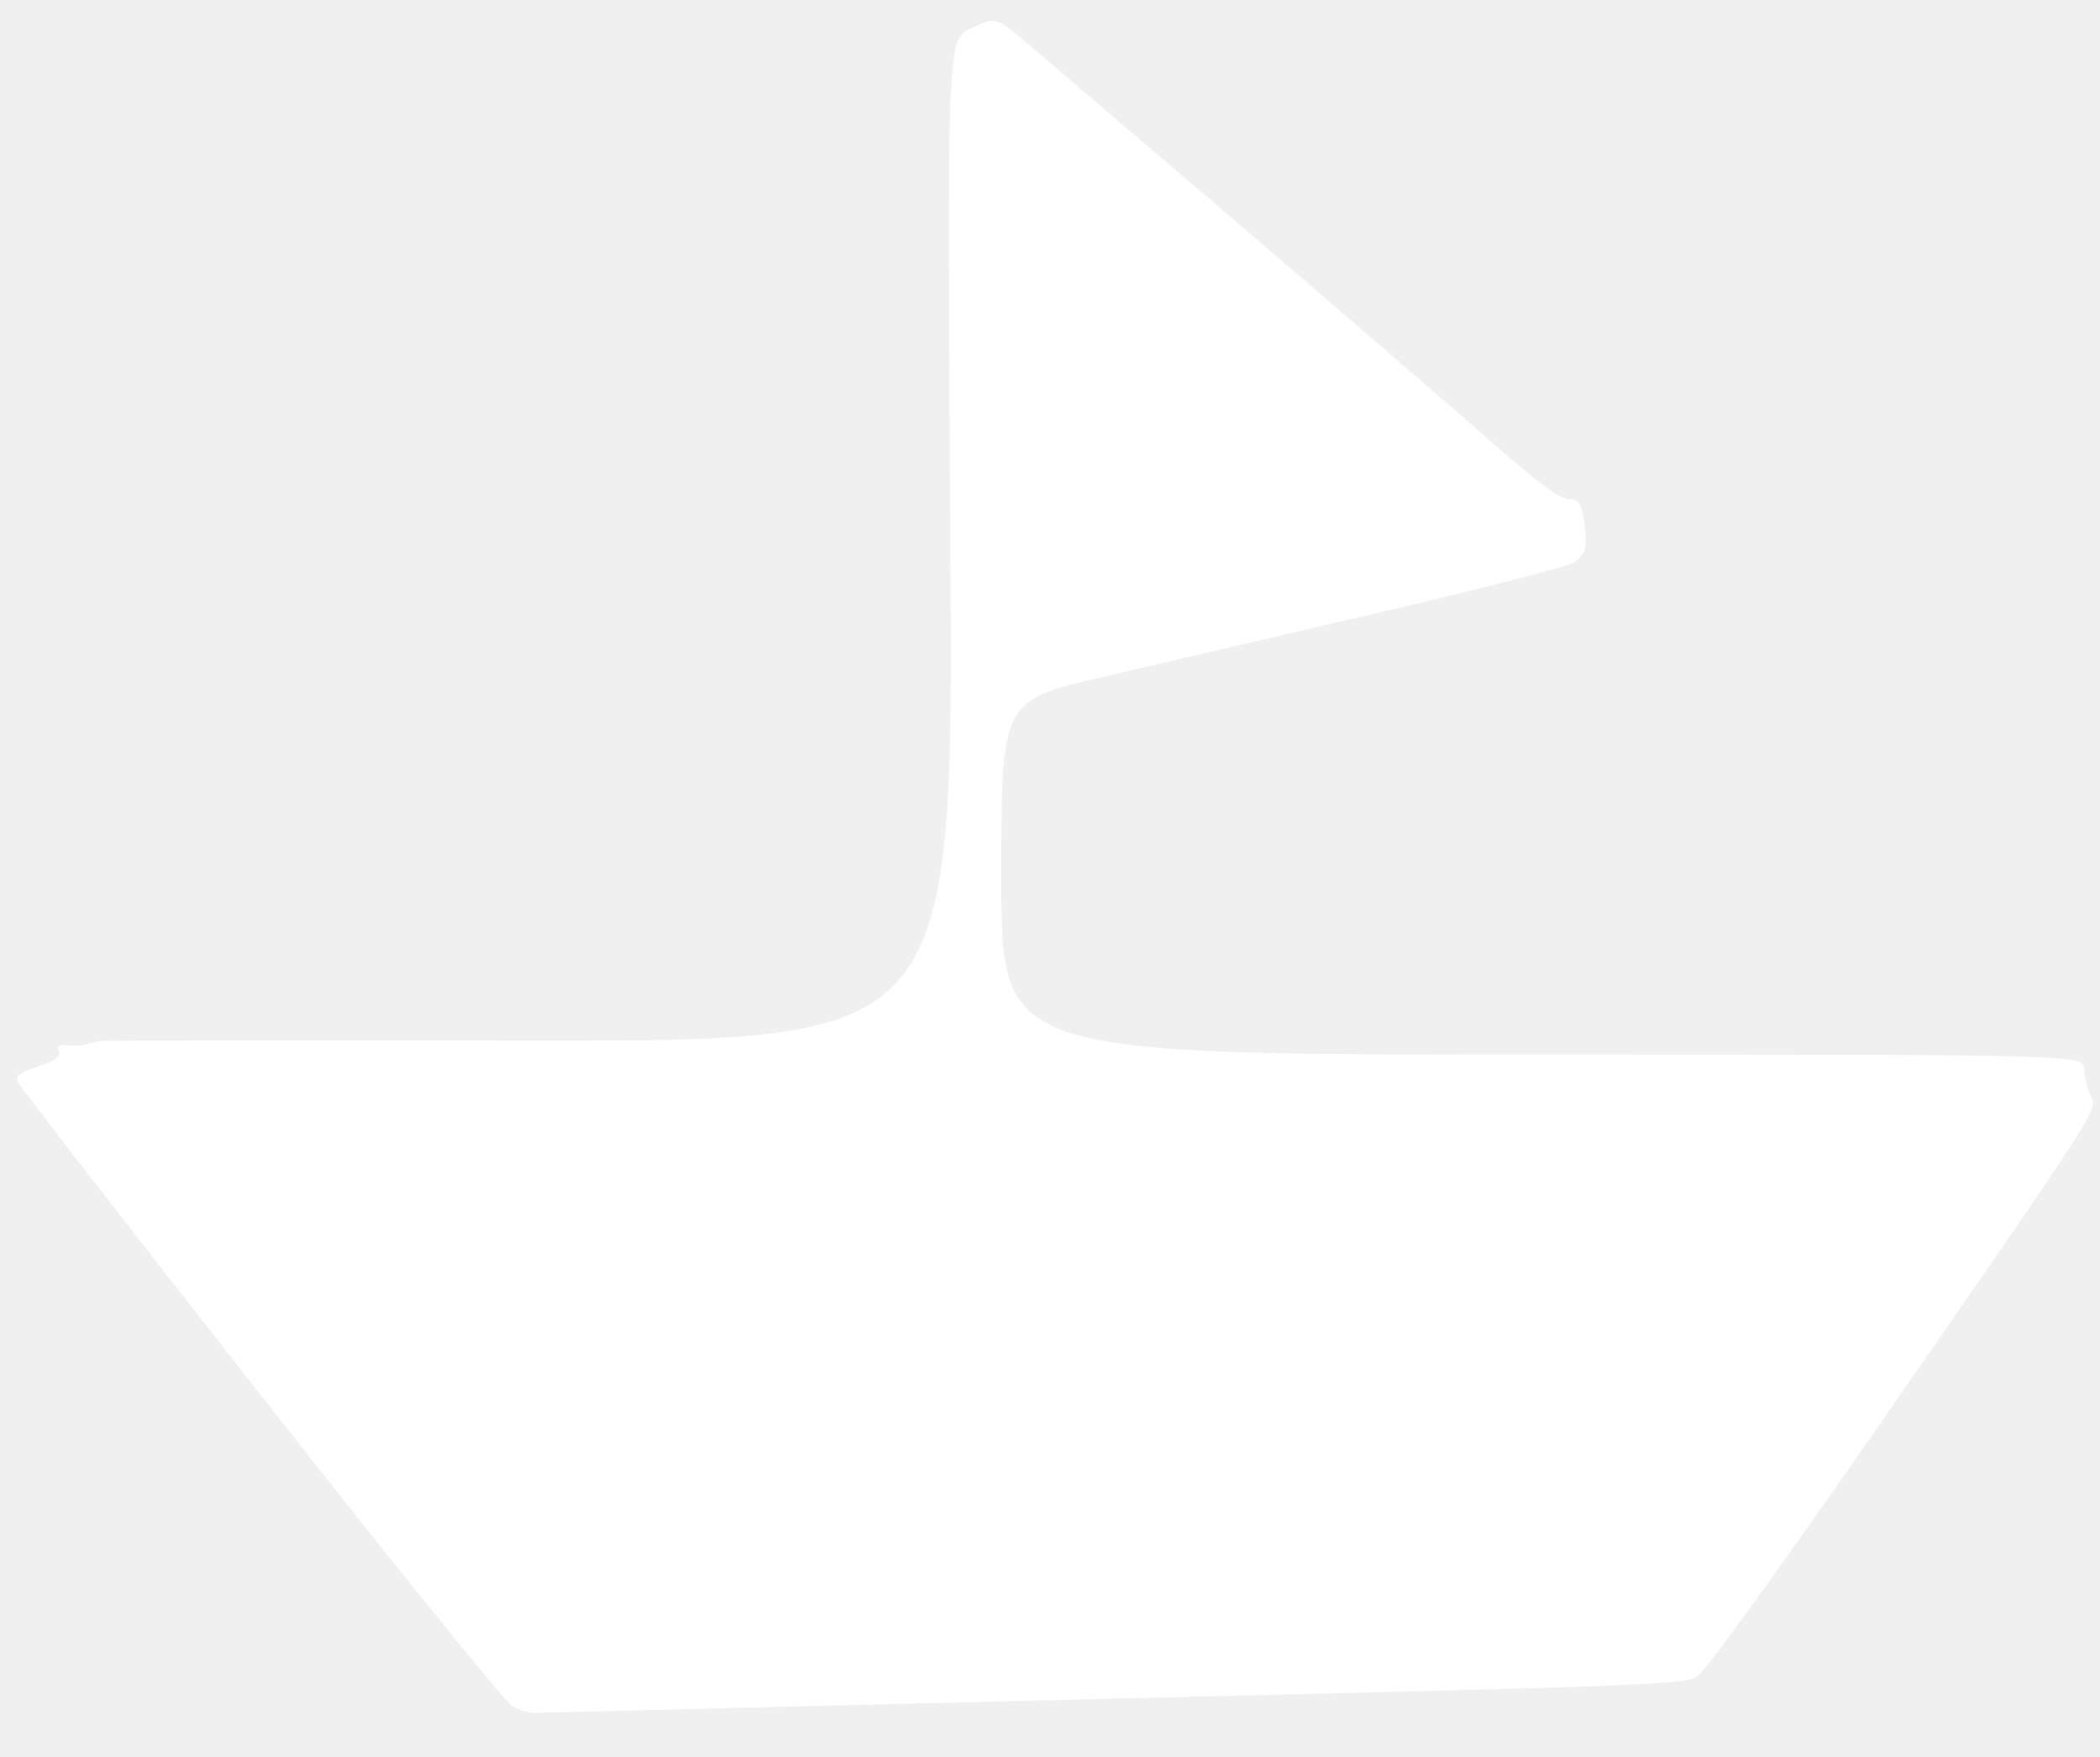
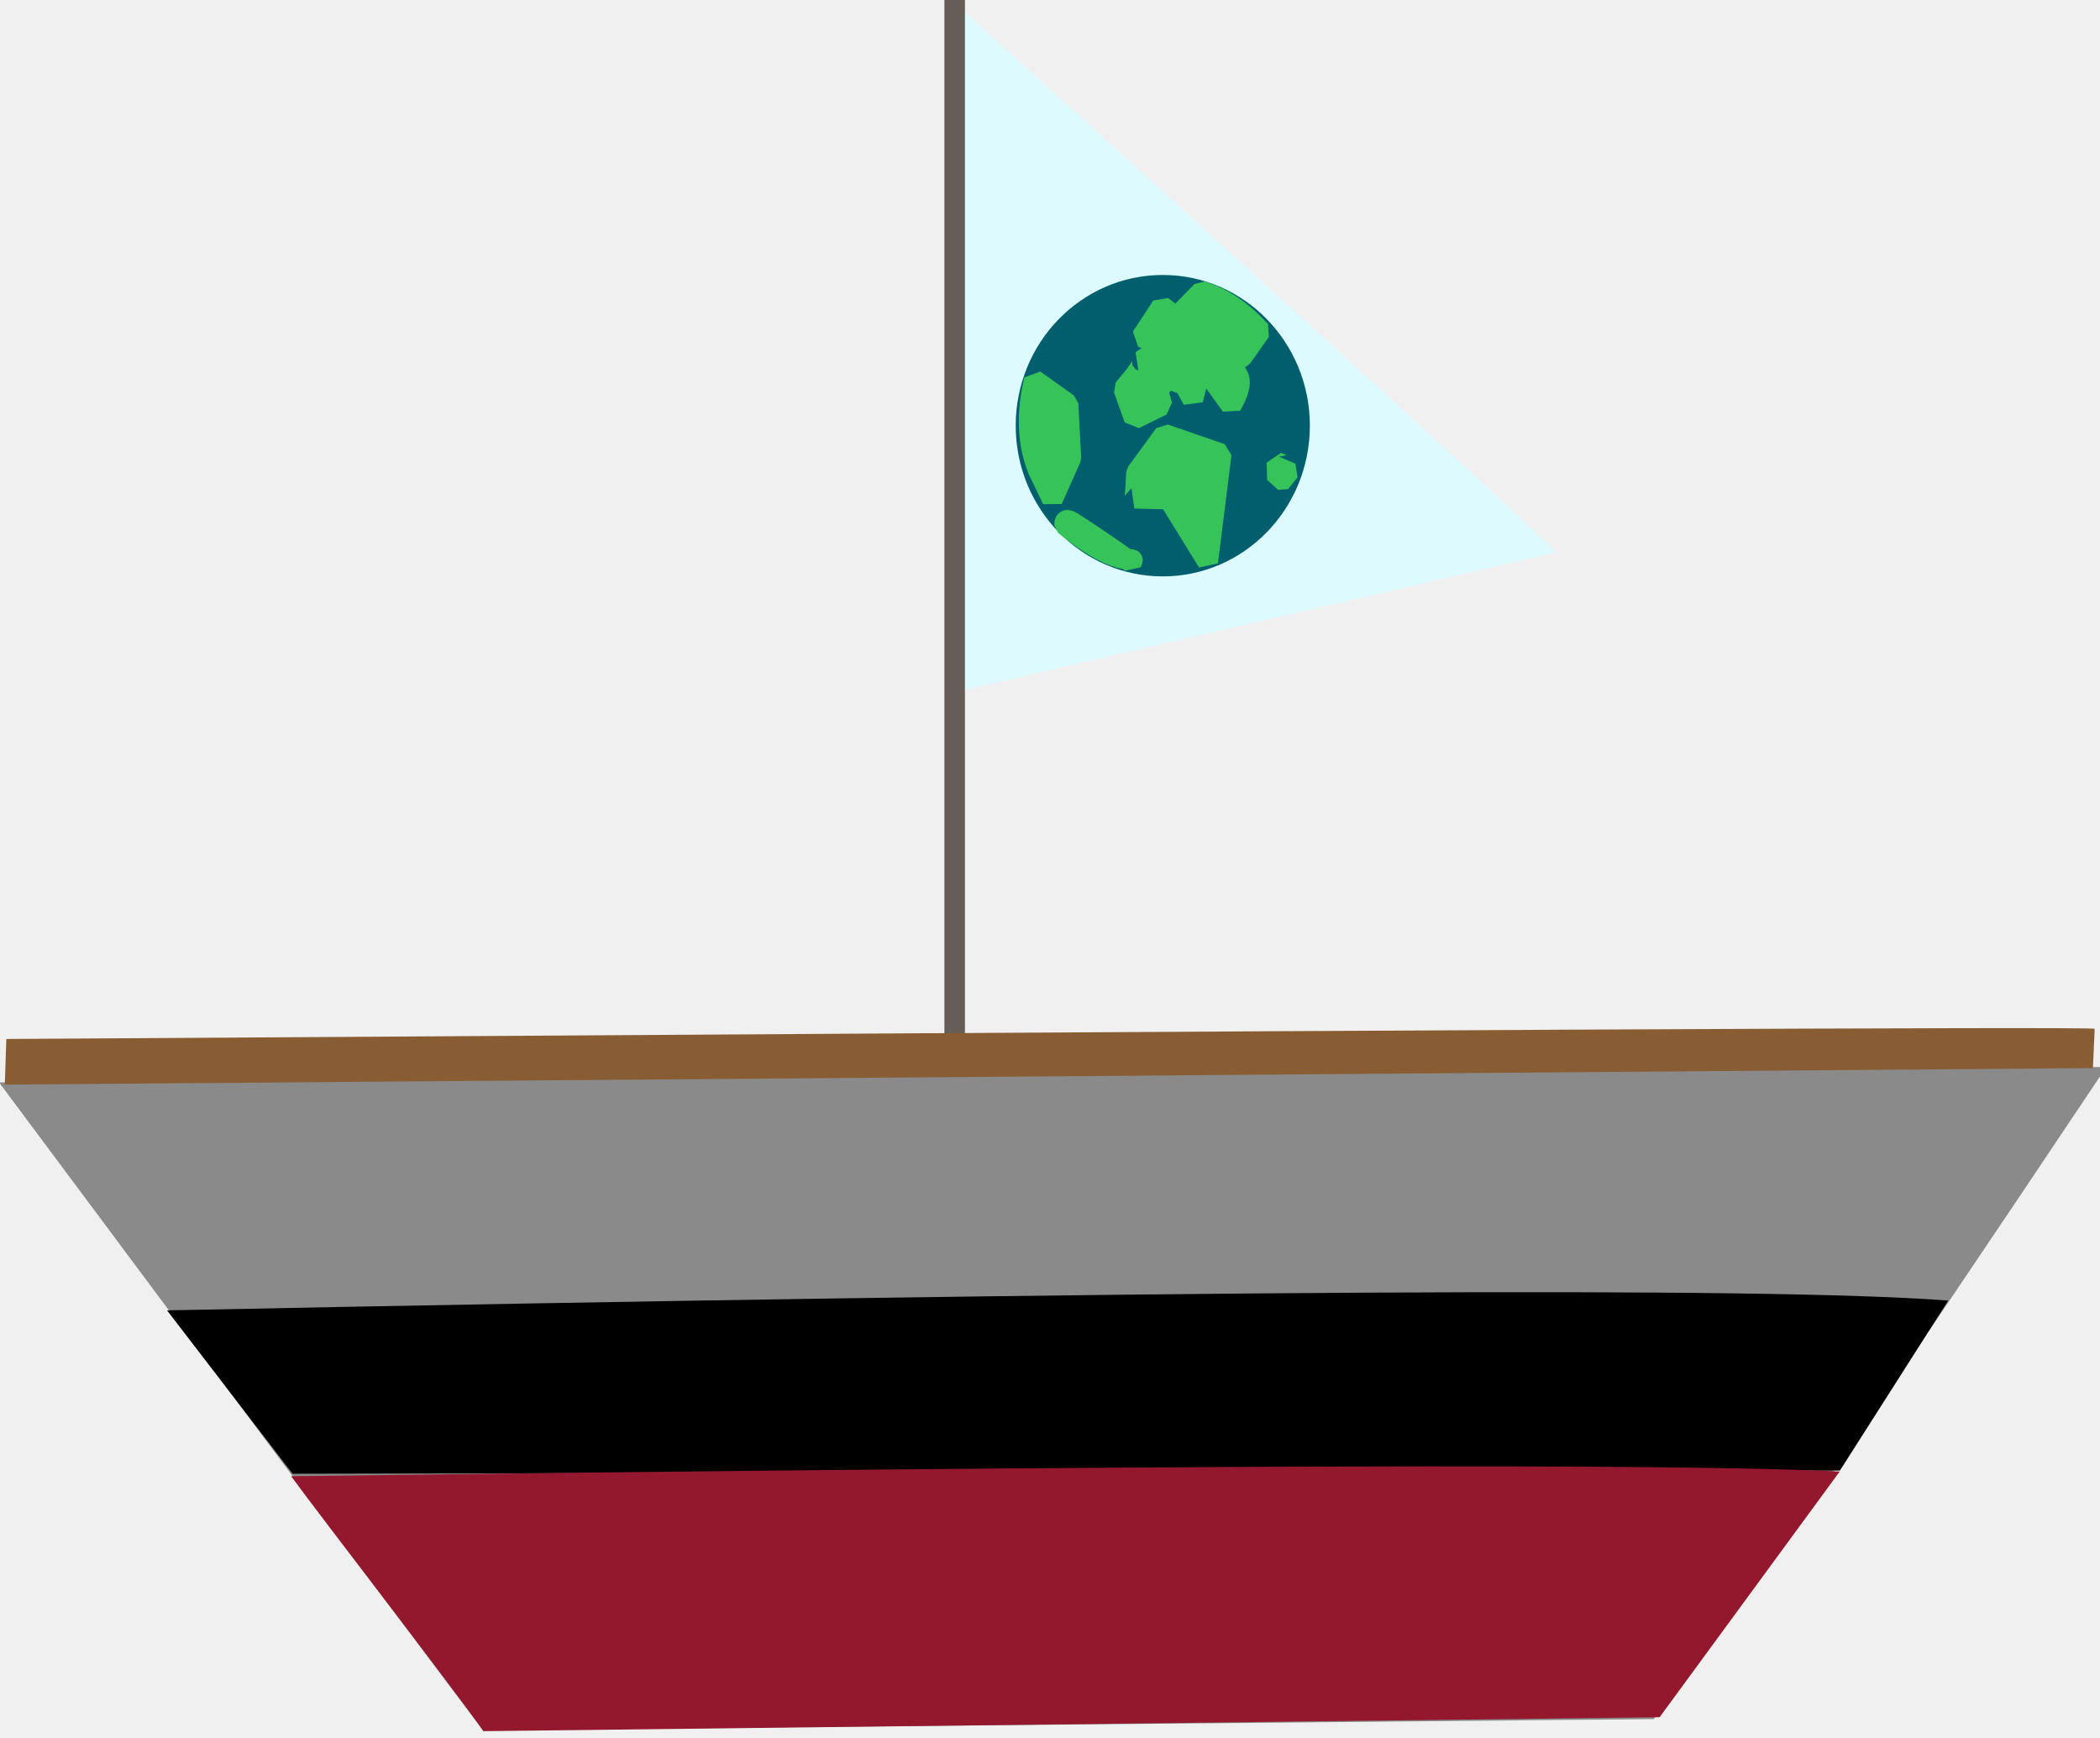
- <svg xmlns="http://www.w3.org/2000/svg" version="1.1" id="svg1" width="464" height="388.267" viewBox="0 0 464 388.267" xml:space="preserve">
-   <defs id="defs1" />
-   <g id="g1">
-     <path style="fill:#ffffff;stroke-width:1.26" d="M 113.179,377.021 C 111.682,376.228 86.638,345.255 57.524,308.192 28.411,271.13 4.295,240.022 3.932,239.064 c -0.52,-1.372 0.438,-2.097 4.517,-3.417 3.848,-1.246 5.017,-2.08 4.556,-3.252 -0.461,-1.171 0.03,-1.523 1.911,-1.369 1.392,0.114 2.889,0.098 3.326,-0.036 0.437,-0.134 1.27,-0.359 1.853,-0.501 0.582,-0.142 1.416,-0.34 1.853,-0.44 0.437,-0.1 43.084,-0.135 94.773,-0.079 93.979,0.103 93.979,0.103 93.253,-110.607 C 209.247,8.652 209.247,8.652 214.674,6.175 c 5.427,-2.477 5.427,-2.477 12.586,3.614 3.937,3.35 25.035,21.388 46.883,40.084 21.848,18.696 46.479,39.937 54.736,47.203 10.609,9.336 15.77,13.211 17.6,13.211 2.052,0 2.726,0.668 3.25,3.224 0.364,1.773 0.662,4.548 0.662,6.167 0,1.985 -0.845,3.482 -2.595,4.6 -1.427,0.911 -20.364,5.795 -42.081,10.852 -21.717,5.057 -49.609,11.56 -61.982,14.451 -22.496,5.256 -22.496,5.256 -22.496,44.371 0,39.115 0,39.115 119.627,39.115 119.627,0 119.627,0 119.627,3.147 0,1.731 0.691,4.449 1.536,6.042 1.529,2.881 1.324,3.201 -41.27,64.692 -27.073,39.083 -43.912,62.456 -45.814,63.592 -2.711,1.618 -11.482,1.999 -89.207,3.87 -47.41,1.141 -104.303,2.538 -126.429,3.105 -22.126,0.566 -40.943,1.012 -41.816,0.99 -0.873,-0.022 -2.813,-0.689 -4.31,-1.482 z" id="path1" />
-   </g>
+ <svg xmlns="http://www.w3.org/2000/svg" width="346.32pt" height="286.56pt" viewBox="0 0 346.32 286.56">
+   <defs />
+   <path id="shape0" transform="translate(157.44, 0.7037562)" fill="#dcfaff" fill-rule="evenodd" stroke="#dcfaff" stroke-width="0.3" stroke-linecap="square" stroke-linejoin="bevel" d="M0 0L0 113.283L98.784 90.326C99.195 90.087 66.267 59.978 0 0Z" />
+   <path id="shape1" transform="translate(157.44, 1.633775)" fill="none" stroke="#655e57" stroke-width="3.386" stroke-linecap="square" stroke-linejoin="miter" stroke-miterlimit="2" d="M0 0L0 174.24" />
+   <ellipse id="shape2" transform="translate(169.2, 47.04)" rx="22.56" ry="23.16" cx="22.56" cy="23.16" fill="#005e6d" fill-rule="evenodd" stroke="#005e6d" stroke-width="3.386" stroke-linecap="square" stroke-linejoin="bevel" />
+   <path id="shape3" transform="translate(187.1166, 71.60797)" fill="#36c35a" fill-rule="evenodd" stroke="#36c35a" stroke-width="3.386" stroke-linecap="square" stroke-linejoin="bevel" d="M0.308 6.322L4.922 0L14.29 3.231L12.06 21.084L5.656 10.716L0 10.556C0.066 10.535 0.169 9.123 0.308 6.322Z" />
+   <path id="shape4" transform="translate(185.3037, 48.02331)" fill="#36c35a" fill-rule="evenodd" stroke="#36c35a" stroke-width="3.386" stroke-linecap="square" stroke-linejoin="bevel" d="M0 16.112L1.763 21.064L6.341 18.82L5.647 16.369L7.252 14.382L10.034 15.435L11.408 17.907L12.042 15.382L10.886 13.983L9.554 12.233L14.694 14.648L17.748 18.869C18.939 16.784 19.351 15.236 18.986 14.227C18.62 13.219 17.833 12.439 16.624 11.89L19.462 10.956L22.568 6.561C20.074 3.849 17.191 1.415 12.883 0L8.675 4.319L6.304 2.459L2.95 7.574L5.552 8.48L6.989 6.453L8.095 7.995L2.896 11.466C3.497 11.634 2.532 13.183 0 16.112Z" />
+   <path id="shape5" transform="translate(169.7091, 62.64126)" fill="#36c35a" fill-rule="evenodd" stroke="#36c35a" stroke-width="3.386" stroke-linecap="square" stroke-linejoin="bevel" d="M0.864 0L6.437 3.972L6.902 12.91L3.843 19.778L1.483 14.84C-0.26 10.499 -0.467 5.553 0.864 0Z" />
+   <path id="shape6" transform="translate(175.5568, 85.78899)" fill="#36c35a" fill-rule="evenodd" stroke="#36c35a" stroke-width="3.386" stroke-linecap="square" stroke-linejoin="bevel" d="M0 0.758C-0.01 -0.05 0.389 -0.212 1.199 0.272C2.414 0.998 9.39 5.658 11.04 7.018C11.853 5.37 9.883 8.841 0 0.758Z" />
+   <path id="shape7" transform="translate(210.5801, 76.24175)" fill="#36c35a" fill-rule="evenodd" stroke="#36c35a" stroke-width="3.386" stroke-linecap="square" stroke-linejoin="bevel" d="M0 0L0.08 2.842L1.734 2.741L1.379 0.479C1.315 0.524 0.855 0.365 0 0Z" />
+   <path id="shape8" transform="translate(-0.1513155, 175.9574)" fill="#8a8a8a" fill-rule="evenodd" stroke-opacity="0" stroke="#000000" stroke-width="0" stroke-linecap="square" stroke-linejoin="bevel" d="M0 2.545L347.515 0C309.759 56.454 288.397 87.623 283.429 93.508C278.462 99.392 275.332 103.564 274.038 106.022L272.878 107.54L79.822 109.334C79.544 109.215 52.937 73.618 0 2.545Z" />
+   <path id="shape9" transform="translate(27.54833, 213.0919)" fill="#000000" fill-rule="evenodd" stroke-opacity="0" stroke="#000000" stroke-width="0" stroke-linecap="square" stroke-linejoin="bevel" d="M0 3.002L20.703 29.949L275.883 29.414L293.744 1.386C264.134 -0.898 166.219 -0.359 0 3.002Z" />
+   <path id="shape10" transform="translate(48.01033, 241.8174)" fill="#93182d" fill-rule="evenodd" stroke-opacity="0" stroke="#000000" stroke-width="0" stroke-linecap="square" stroke-linejoin="bevel" d="M0 1.628C5.204 8.746 26.642 36.426 31.706 43.67L225.686 41.37L255.379 0.853C229.252 -0.501 144.126 -0.243 0 1.628Z" />
+   <path id="shape11" transform="translate(0.7913939, 169.549)" fill="#885d33" fill-rule="evenodd" stroke-opacity="0" stroke="#000000" stroke-width="0" stroke-linecap="square" stroke-linejoin="bevel" d="M0.254 1.791L0 9.313L344.361 6.588L344.651 0.11C344.482 -0.26 229.683 0.301 0.254 1.791Z" />
</svg>
